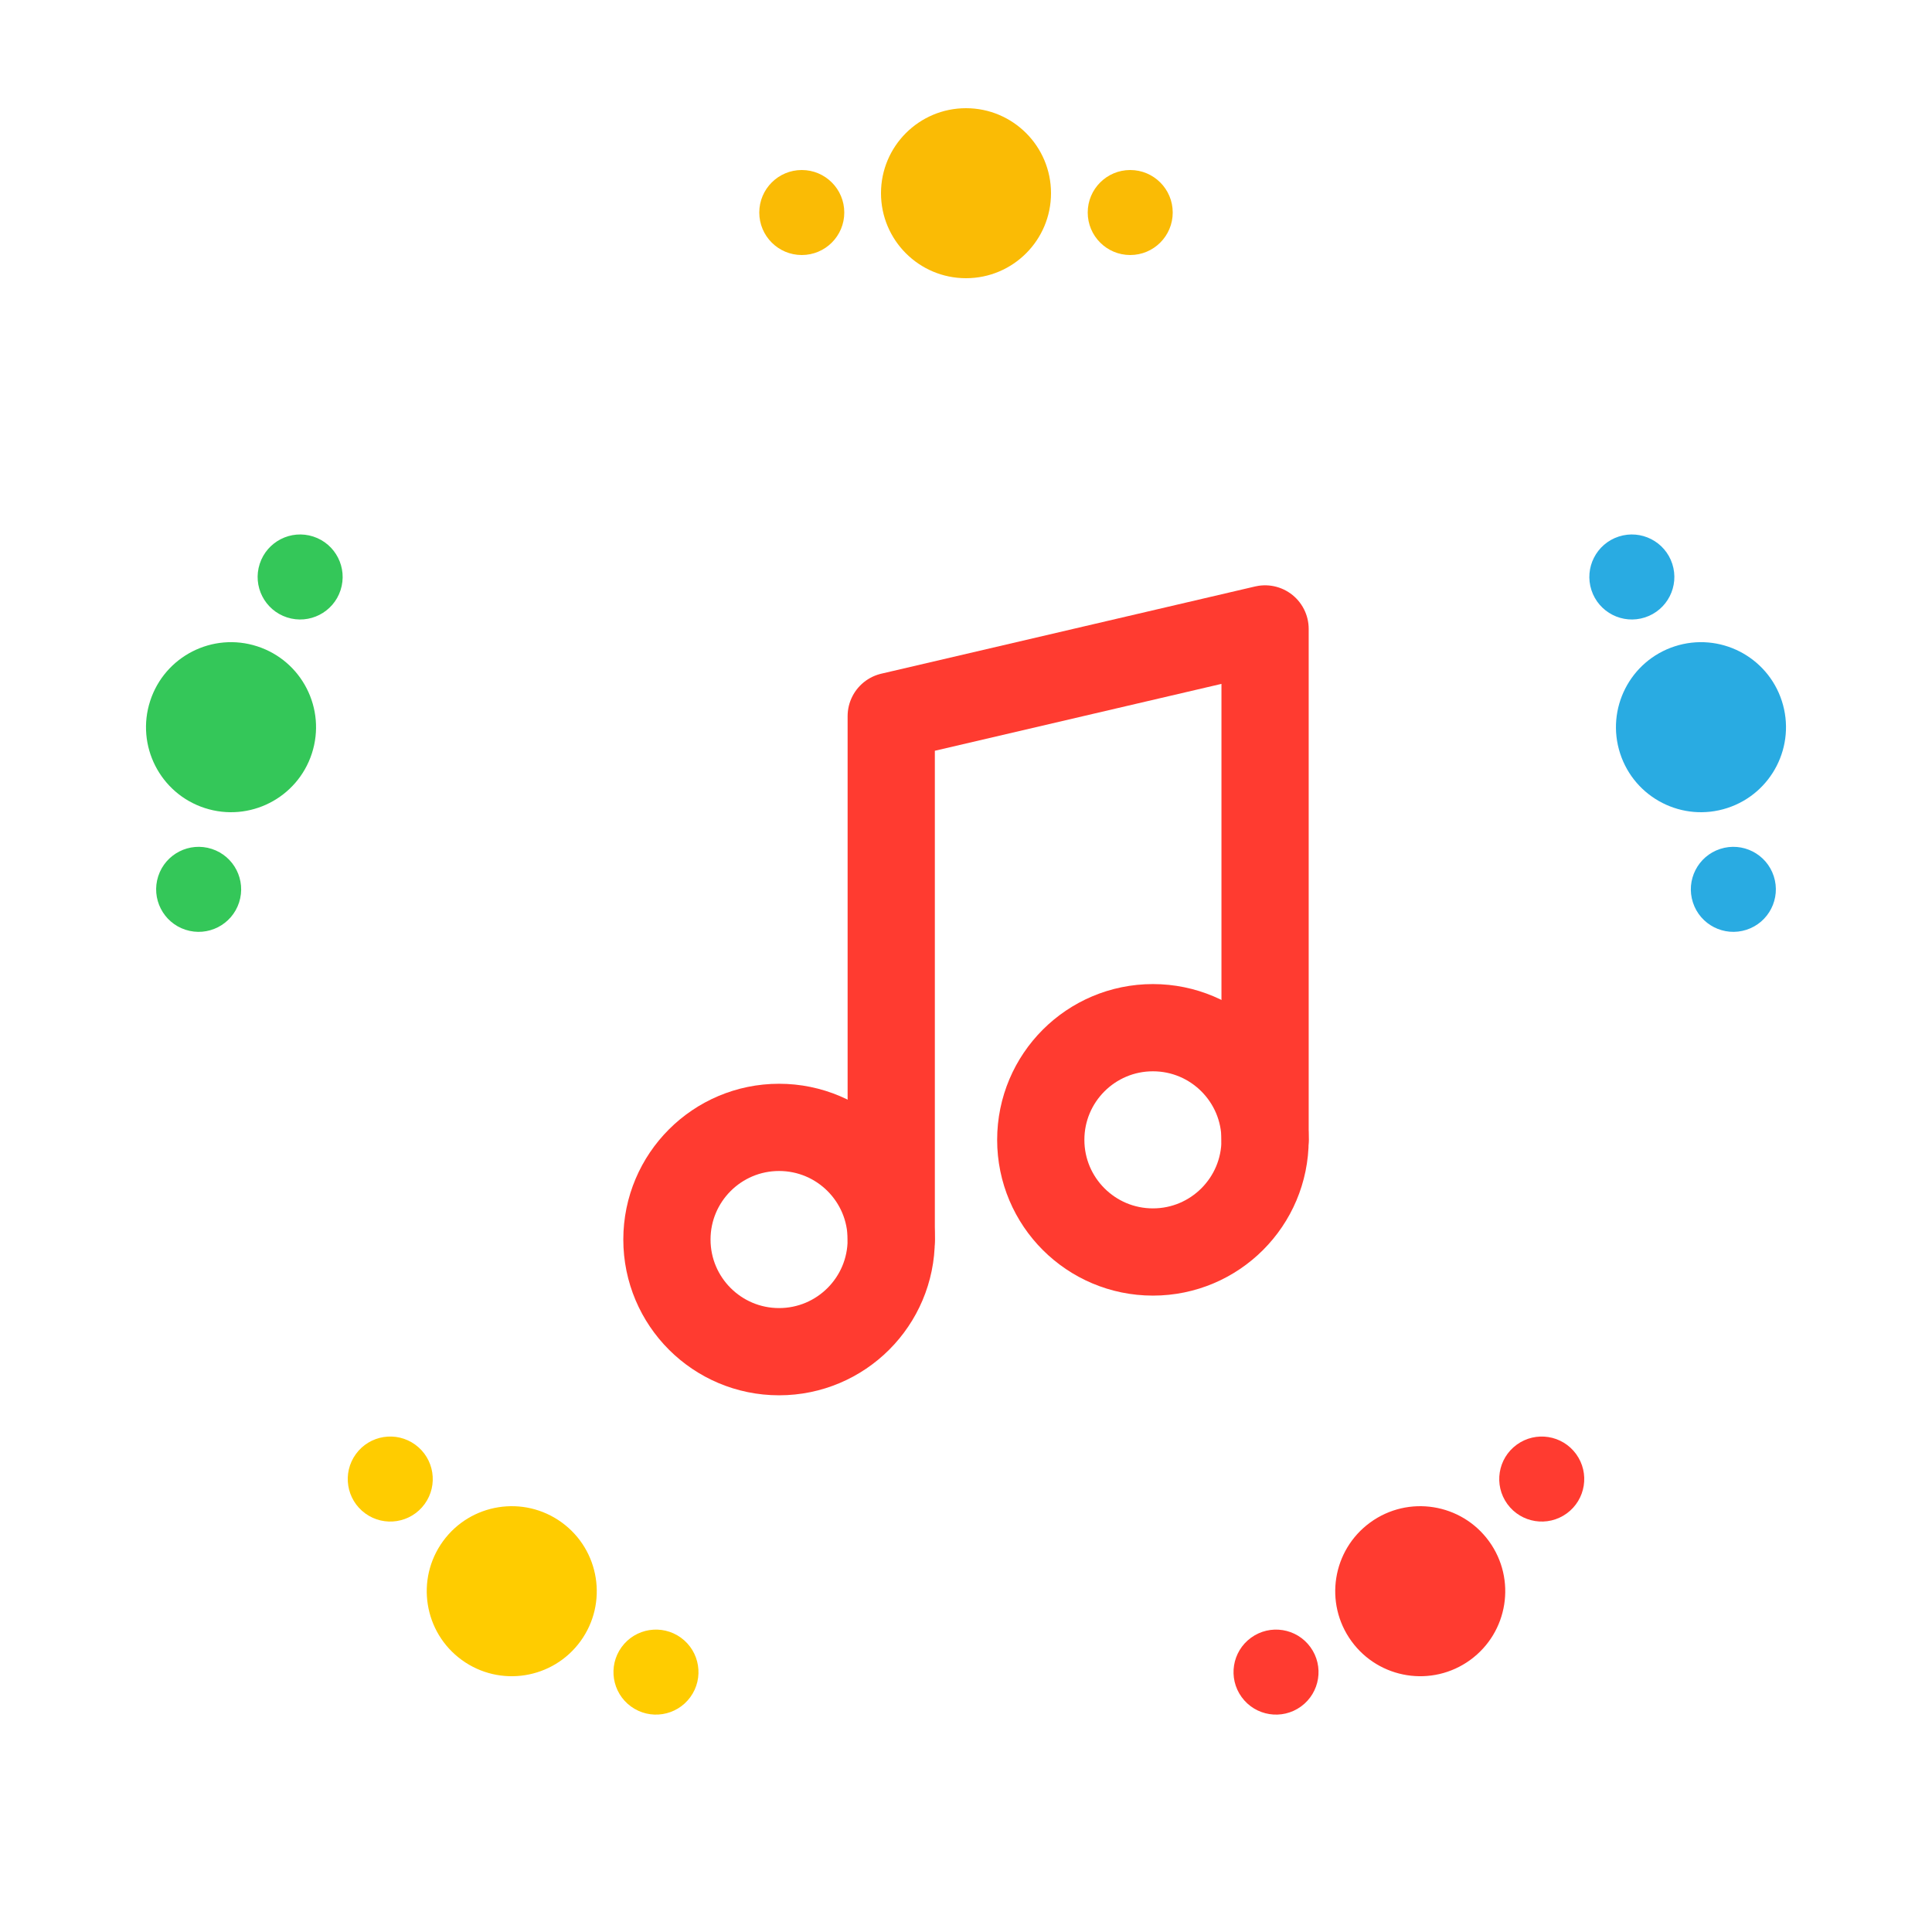
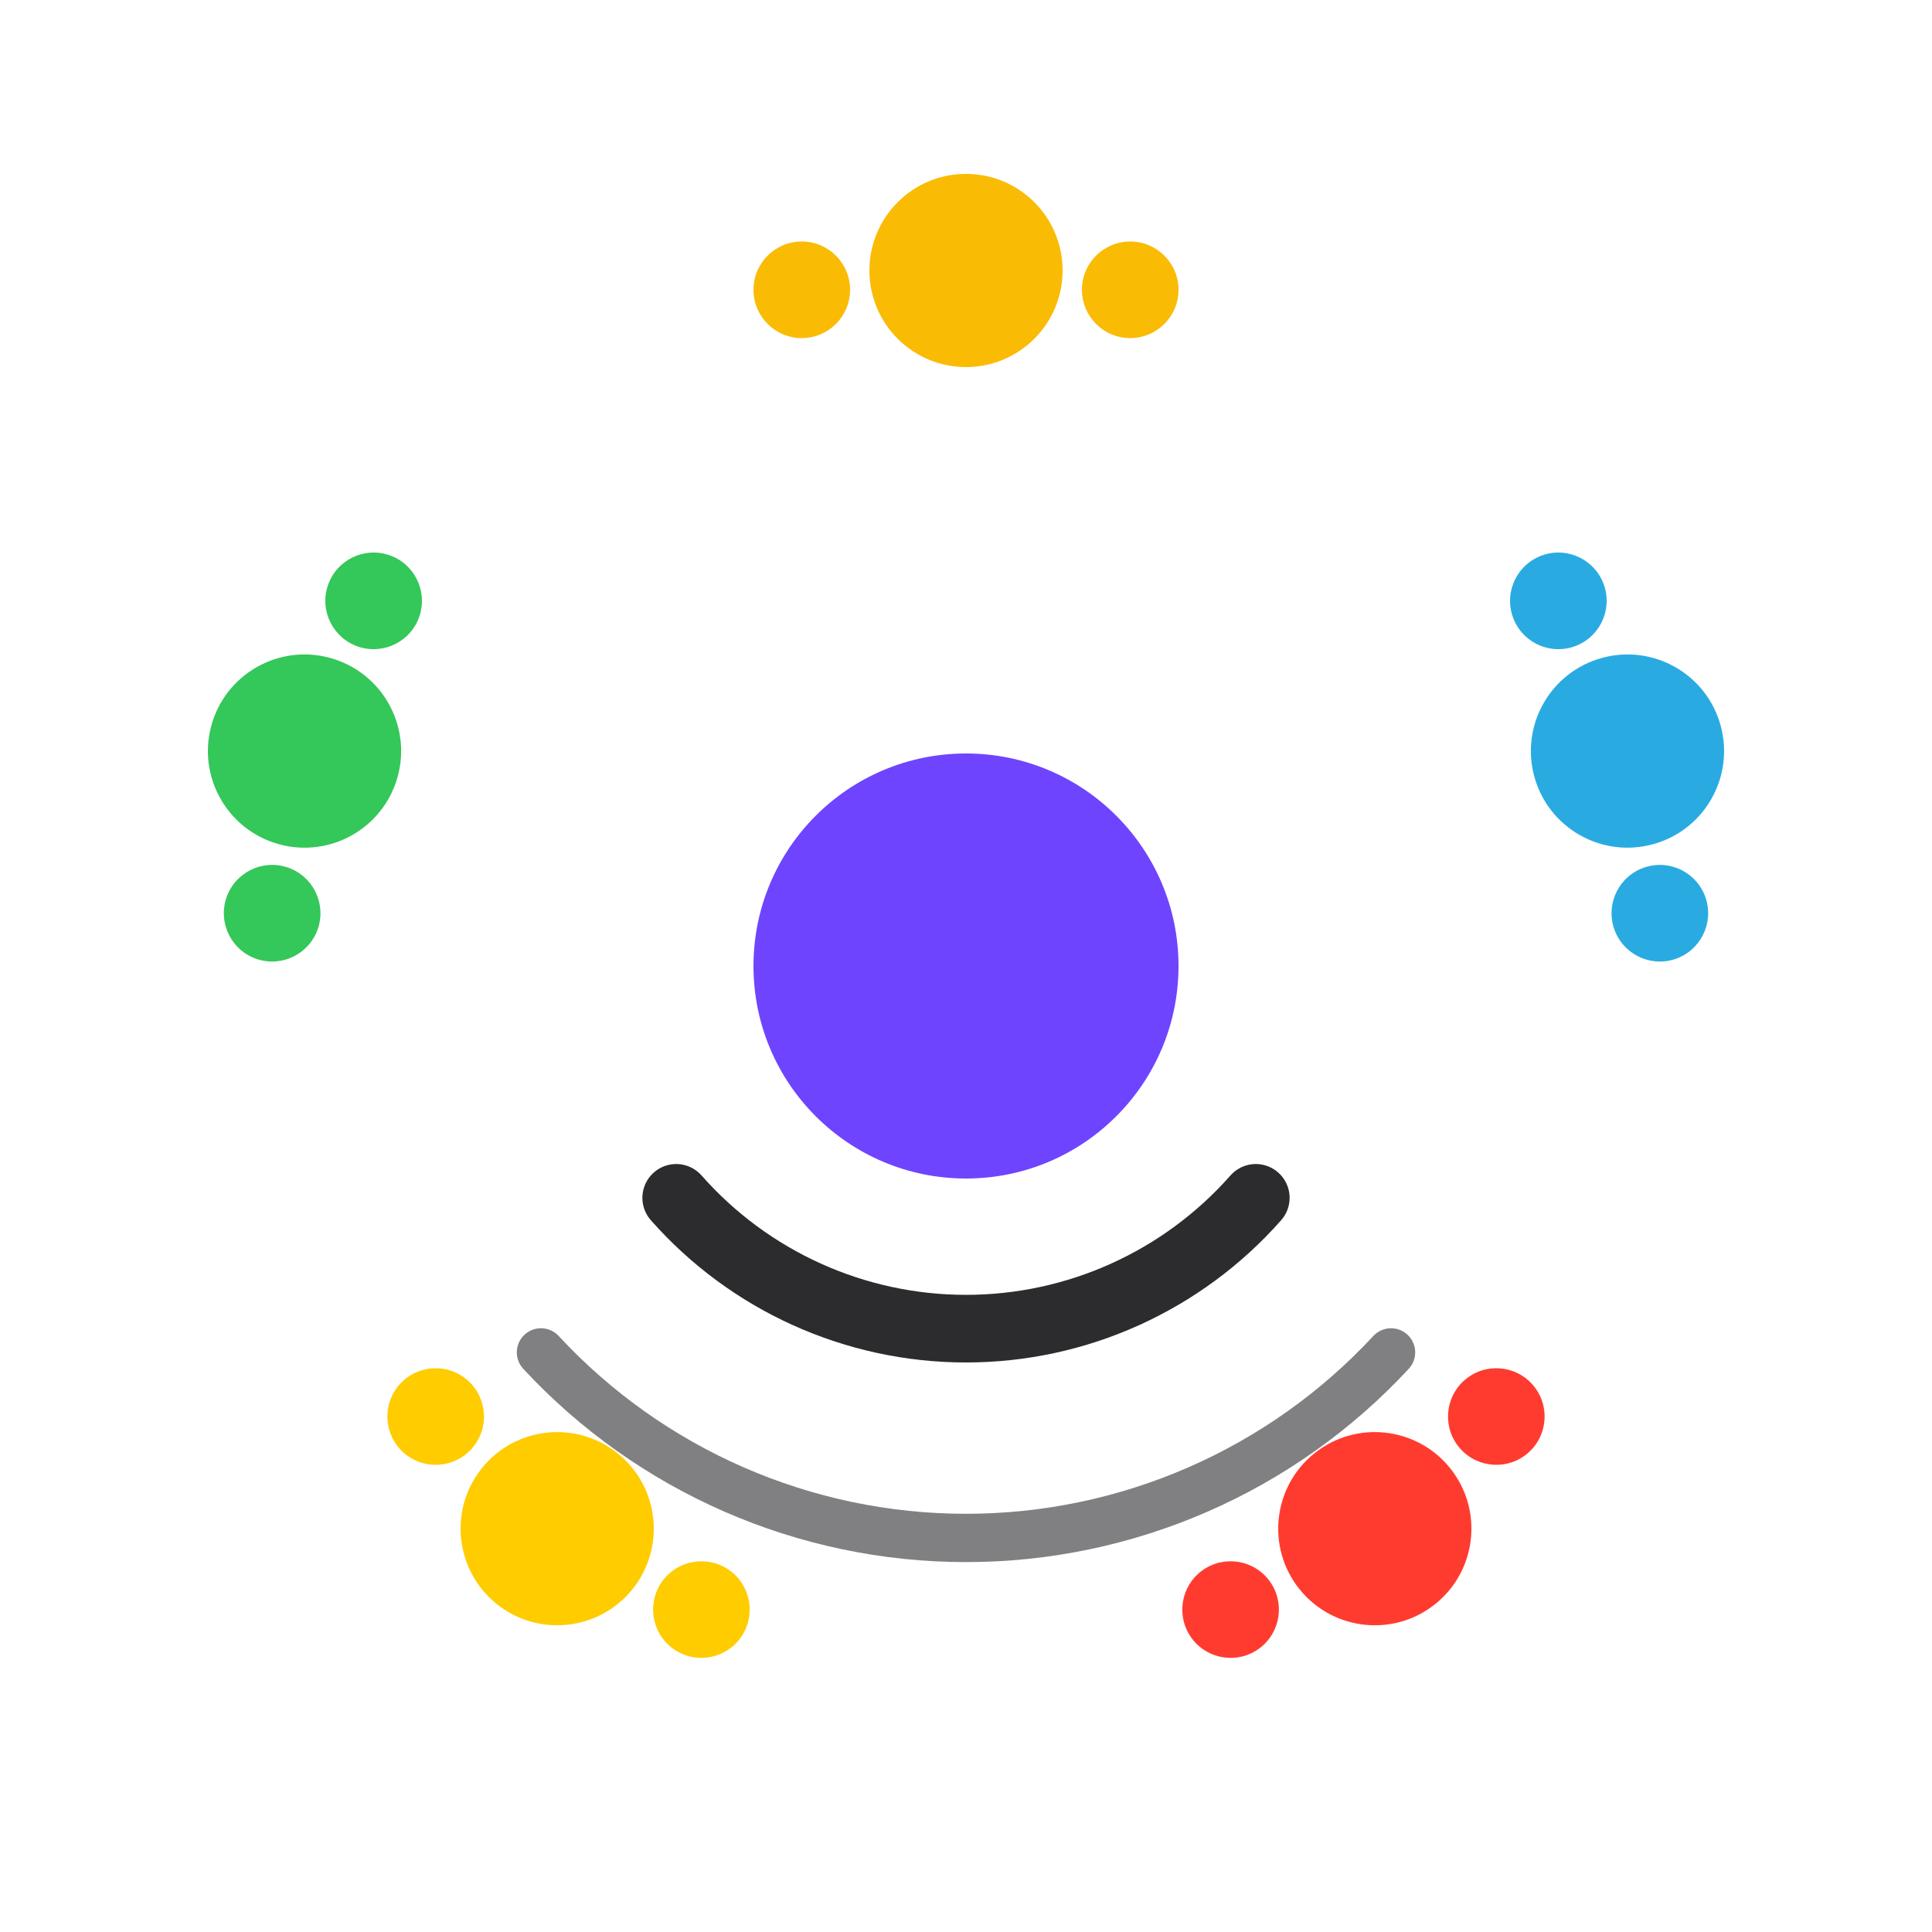
- <svg xmlns="http://www.w3.org/2000/svg" width="100" height="100" viewBox="0 0 100 100">
-   <g transform="rotate(0, 50, 50)">
-     <circle cx="50" cy="10" r="4.4" fill="#FABB05" />
-     <circle cx="41.5" cy="11" r="2.2" fill="#FABB05" />
-     <circle cx="58.5" cy="11" r="2.2" fill="#FABB05" />
+ <svg xmlns="http://www.w3.org/2000/svg" viewBox="0 0 100 100" fill="none" role="img" aria-label="own.audio">
+   <circle cx="50" cy="50" r="11" fill="#6E44FF" />
+   <g>
+     <path d="M 35 62 A 20 20 0 0 0 65 62" stroke="#2c2c2e" stroke-width="3.5" stroke-linecap="round" fill="none" opacity="1" />
+     <path d="M 28 70 A 30 30 0 0 0 72 70" stroke="#2c2c2e" stroke-width="2.5" stroke-linecap="round" fill="none" opacity="0.60" />
  </g>
-   <g transform="rotate(72, 50, 50)">
-     <circle cx="50" cy="10" r="4.4" fill="#29ABE2" />
-     <circle cx="41.5" cy="11" r="2.2" fill="#29ABE2" />
-     <circle cx="58.5" cy="11" r="2.2" fill="#29ABE2" />
-   </g>
-   <g transform="rotate(144, 50, 50)">
-     <circle cx="50" cy="10" r="4.4" fill="#FF3B30" />
-     <circle cx="41.5" cy="11" r="2.2" fill="#FF3B30" />
-     <circle cx="58.5" cy="11" r="2.2" fill="#FF3B30" />
-   </g>
-   <g transform="rotate(216, 50, 50)">
-     <circle cx="50" cy="10" r="4.4" fill="#FFCC00" />
-     <circle cx="41.5" cy="11" r="2.2" fill="#FFCC00" />
-     <circle cx="58.5" cy="11" r="2.2" fill="#FFCC00" />
-   </g>
-   <g transform="rotate(288, 50, 50)">
-     <circle cx="50" cy="10" r="4.4" fill="#34C759" />
-     <circle cx="41.5" cy="11" r="2.2" fill="#34C759" />
-     <circle cx="58.5" cy="11" r="2.2" fill="#34C759" />
-   </g>
-   <g transform="translate(25.490 16.428) scale(2.58)">
-     <g fill="none" stroke="#FF3B30" stroke-width="1.75" stroke-linecap="round" stroke-linejoin="round">
-       <path d="M8 18.5V8l7.5-1.75v10.25" />
-       <circle cx="5.75" cy="18.5" r="2.25" />
-       <circle cx="13.25" cy="16.5" r="2.25" />
+   <g>
+     <g transform="rotate(0, 50, 50)">
+       <circle cx="50" cy="14" r="5" fill="#FABB05" />
+       <circle cx="41.5" cy="15" r="2.5" fill="#FABB05" />
+       <circle cx="58.5" cy="15" r="2.5" fill="#FABB05" />
+     </g>
+     <g transform="rotate(72, 50, 50)">
+       <circle cx="50" cy="14" r="5" fill="#29ABE2" />
+       <circle cx="41.5" cy="15" r="2.5" fill="#29ABE2" />
+       <circle cx="58.5" cy="15" r="2.5" fill="#29ABE2" />
+     </g>
+     <g transform="rotate(144, 50, 50)">
+       <circle cx="50" cy="14" r="5" fill="#FF3B30" />
+       <circle cx="41.5" cy="15" r="2.5" fill="#FF3B30" />
+       <circle cx="58.5" cy="15" r="2.5" fill="#FF3B30" />
+     </g>
+     <g transform="rotate(216, 50, 50)">
+       <circle cx="50" cy="14" r="5" fill="#FFCC00" />
+       <circle cx="41.5" cy="15" r="2.5" fill="#FFCC00" />
+       <circle cx="58.5" cy="15" r="2.5" fill="#FFCC00" />
+     </g>
+     <g transform="rotate(288, 50, 50)">
+       <circle cx="50" cy="14" r="5" fill="#34C759" />
+       <circle cx="41.5" cy="15" r="2.5" fill="#34C759" />
+       <circle cx="58.5" cy="15" r="2.5" fill="#34C759" />
    </g>
  </g>
</svg>
